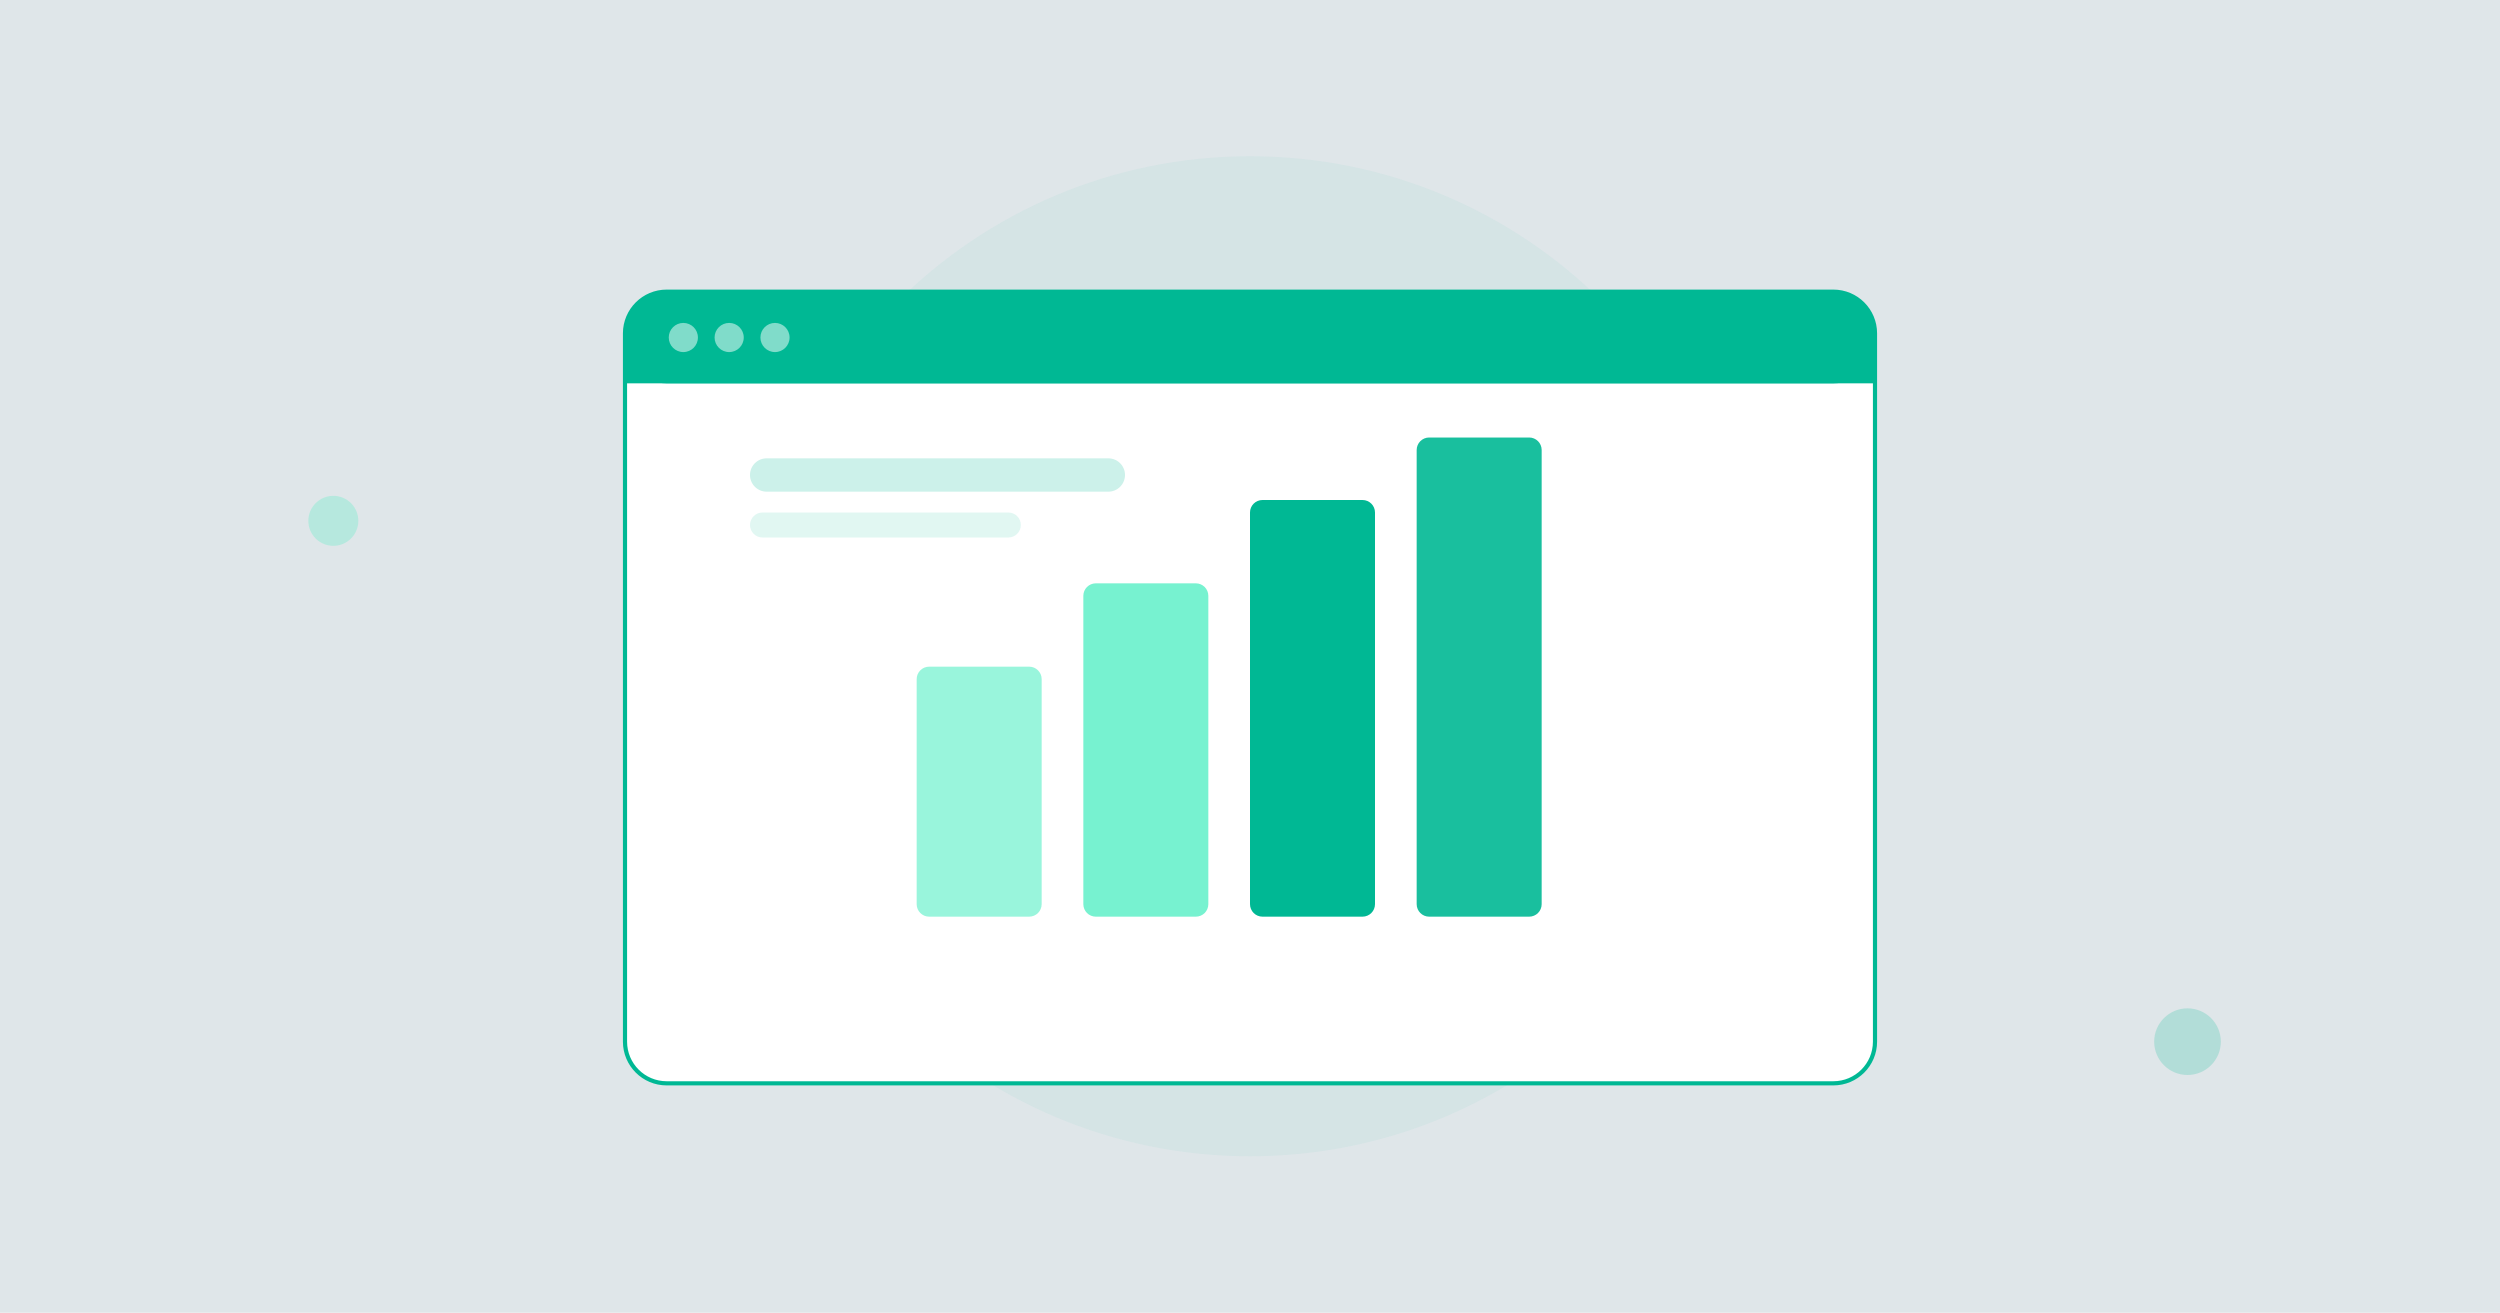
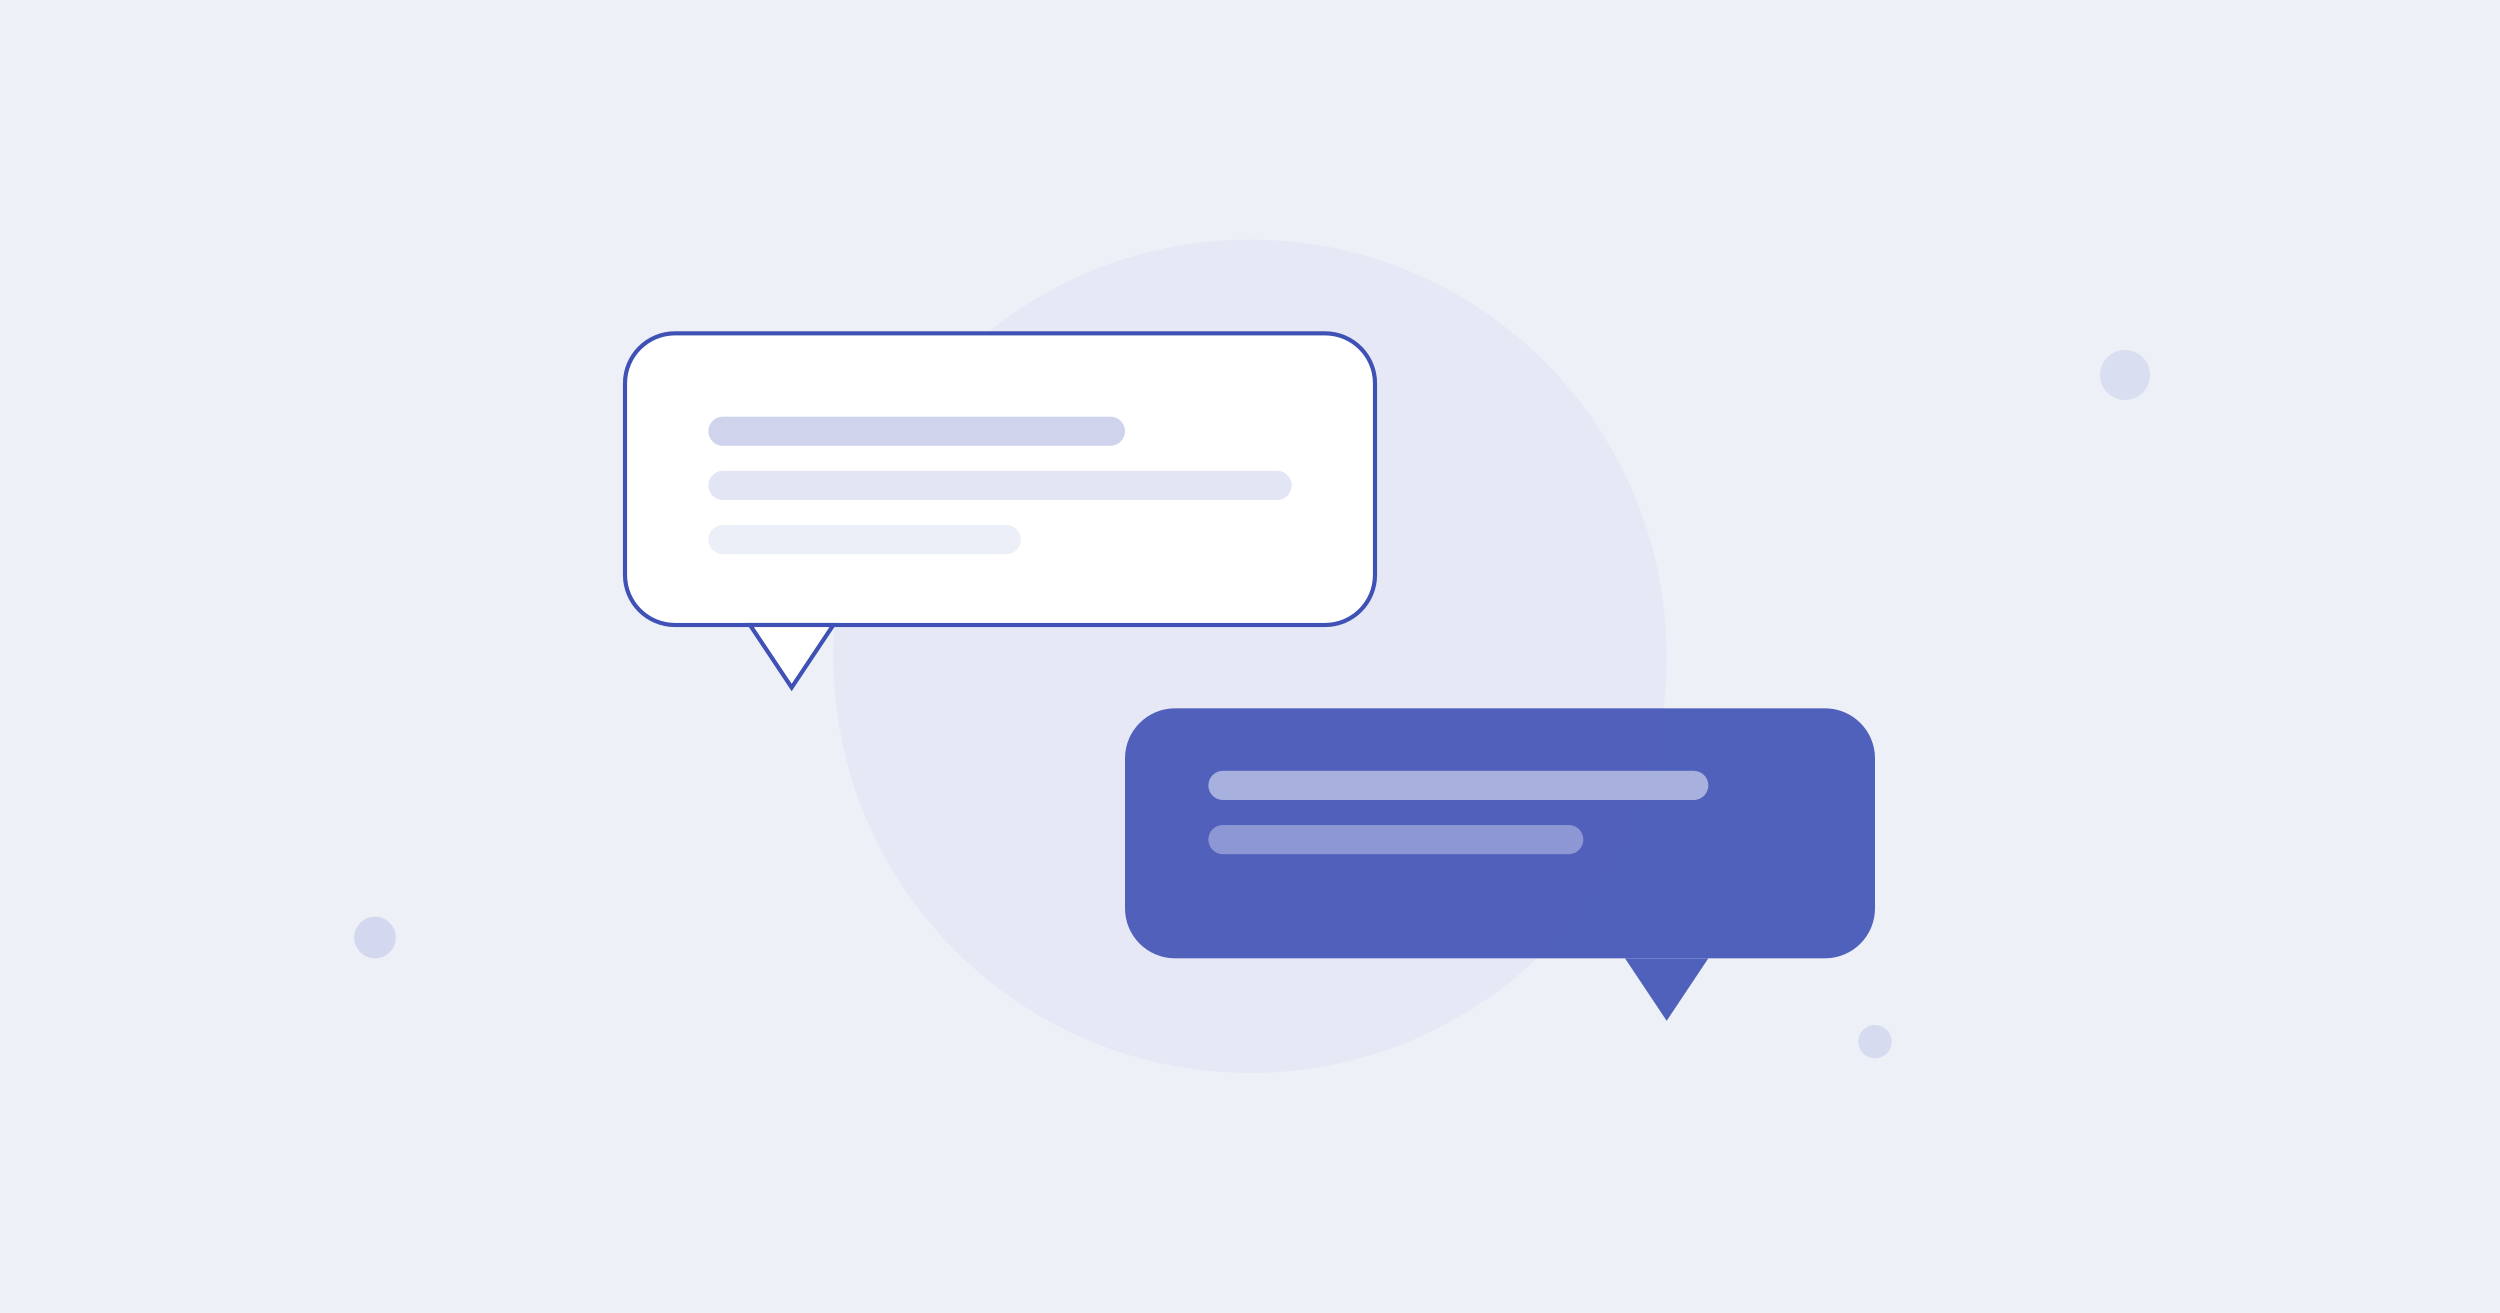
<svg xmlns="http://www.w3.org/2000/svg" viewBox="0 0 1200 630" fill="none">
-   <rect width="1200" height="630" fill="#dfe6e9" />
-   <circle cx="600" cy="315" r="240" fill="#00b894" opacity="0.05" />
-   <rect x="300" y="140" width="600" height="380" rx="20" fill="white" stroke="#00b894" stroke-width="2" />
-   <rect x="300" y="140" width="600" height="44" rx="20" fill="#00b894" />
-   <rect x="300" y="164" width="600" height="20" fill="#00b894" />
-   <circle cx="328" cy="162" r="7" fill="white" opacity="0.5" />
-   <circle cx="350" cy="162" r="7" fill="white" opacity="0.5" />
-   <circle cx="372" cy="162" r="7" fill="white" opacity="0.5" />
-   <rect x="440" y="320" width="60" height="120" rx="6" fill="#55efc4" opacity="0.6" />
-   <rect x="520" y="280" width="60" height="160" rx="6" fill="#55efc4" opacity="0.8" />
-   <rect x="600" y="240" width="60" height="200" rx="6" fill="#00b894" />
-   <rect x="680" y="210" width="60" height="230" rx="6" fill="#00b894" opacity="0.9" />
-   <rect x="360" y="220" width="180" height="16" rx="8" fill="#00b894" opacity="0.2" />
-   <rect x="360" y="246" width="130" height="12" rx="6" fill="#00b894" opacity="0.12" />
-   <circle cx="160" cy="250" r="12" fill="#55efc4" opacity="0.3" />
-   <circle cx="1050" cy="500" r="16" fill="#00b894" opacity="0.2" />
+   <rect width="1200" height="630" fill="#eef0f8" />
+   <circle cx="600" cy="315" r="200" fill="#3f51b5" opacity="0.05" />
+   <g transform="translate(300,160)">
+     <rect width="360" height="140" rx="24" fill="white" stroke="#3f51b5" stroke-width="2" />
+     <polygon points="60,140 80,170 100,140" fill="white" stroke="#3f51b5" stroke-width="2" />
+     <rect x="40" y="40" width="200" height="14" rx="7" fill="#3f51b5" opacity="0.25" />
+     <rect x="40" y="66" width="280" height="14" rx="7" fill="#3f51b5" opacity="0.15" />
+     <rect x="40" y="92" width="150" height="14" rx="7" fill="#3f51b5" opacity="0.1" />
+   </g>
+   <g transform="translate(540,340)">
+     <rect width="360" height="120" rx="24" fill="#3f51b5" opacity="0.9" />
+     <polygon points="280,120 260,150 240,120" fill="#3f51b5" opacity="0.9" />
+     <rect x="40" y="30" width="240" height="14" rx="7" fill="white" opacity="0.5" />
+     <rect x="40" y="56" width="180" height="14" rx="7" fill="white" opacity="0.35" />
+   </g>
+   <circle cx="180" cy="450" r="10" fill="#3f51b5" opacity="0.15" />
+   <circle cx="1020" cy="180" r="12" fill="#3f51b5" opacity="0.12" />
+   <circle cx="900" cy="500" r="8" fill="#7986cb" opacity="0.2" />
</svg>
